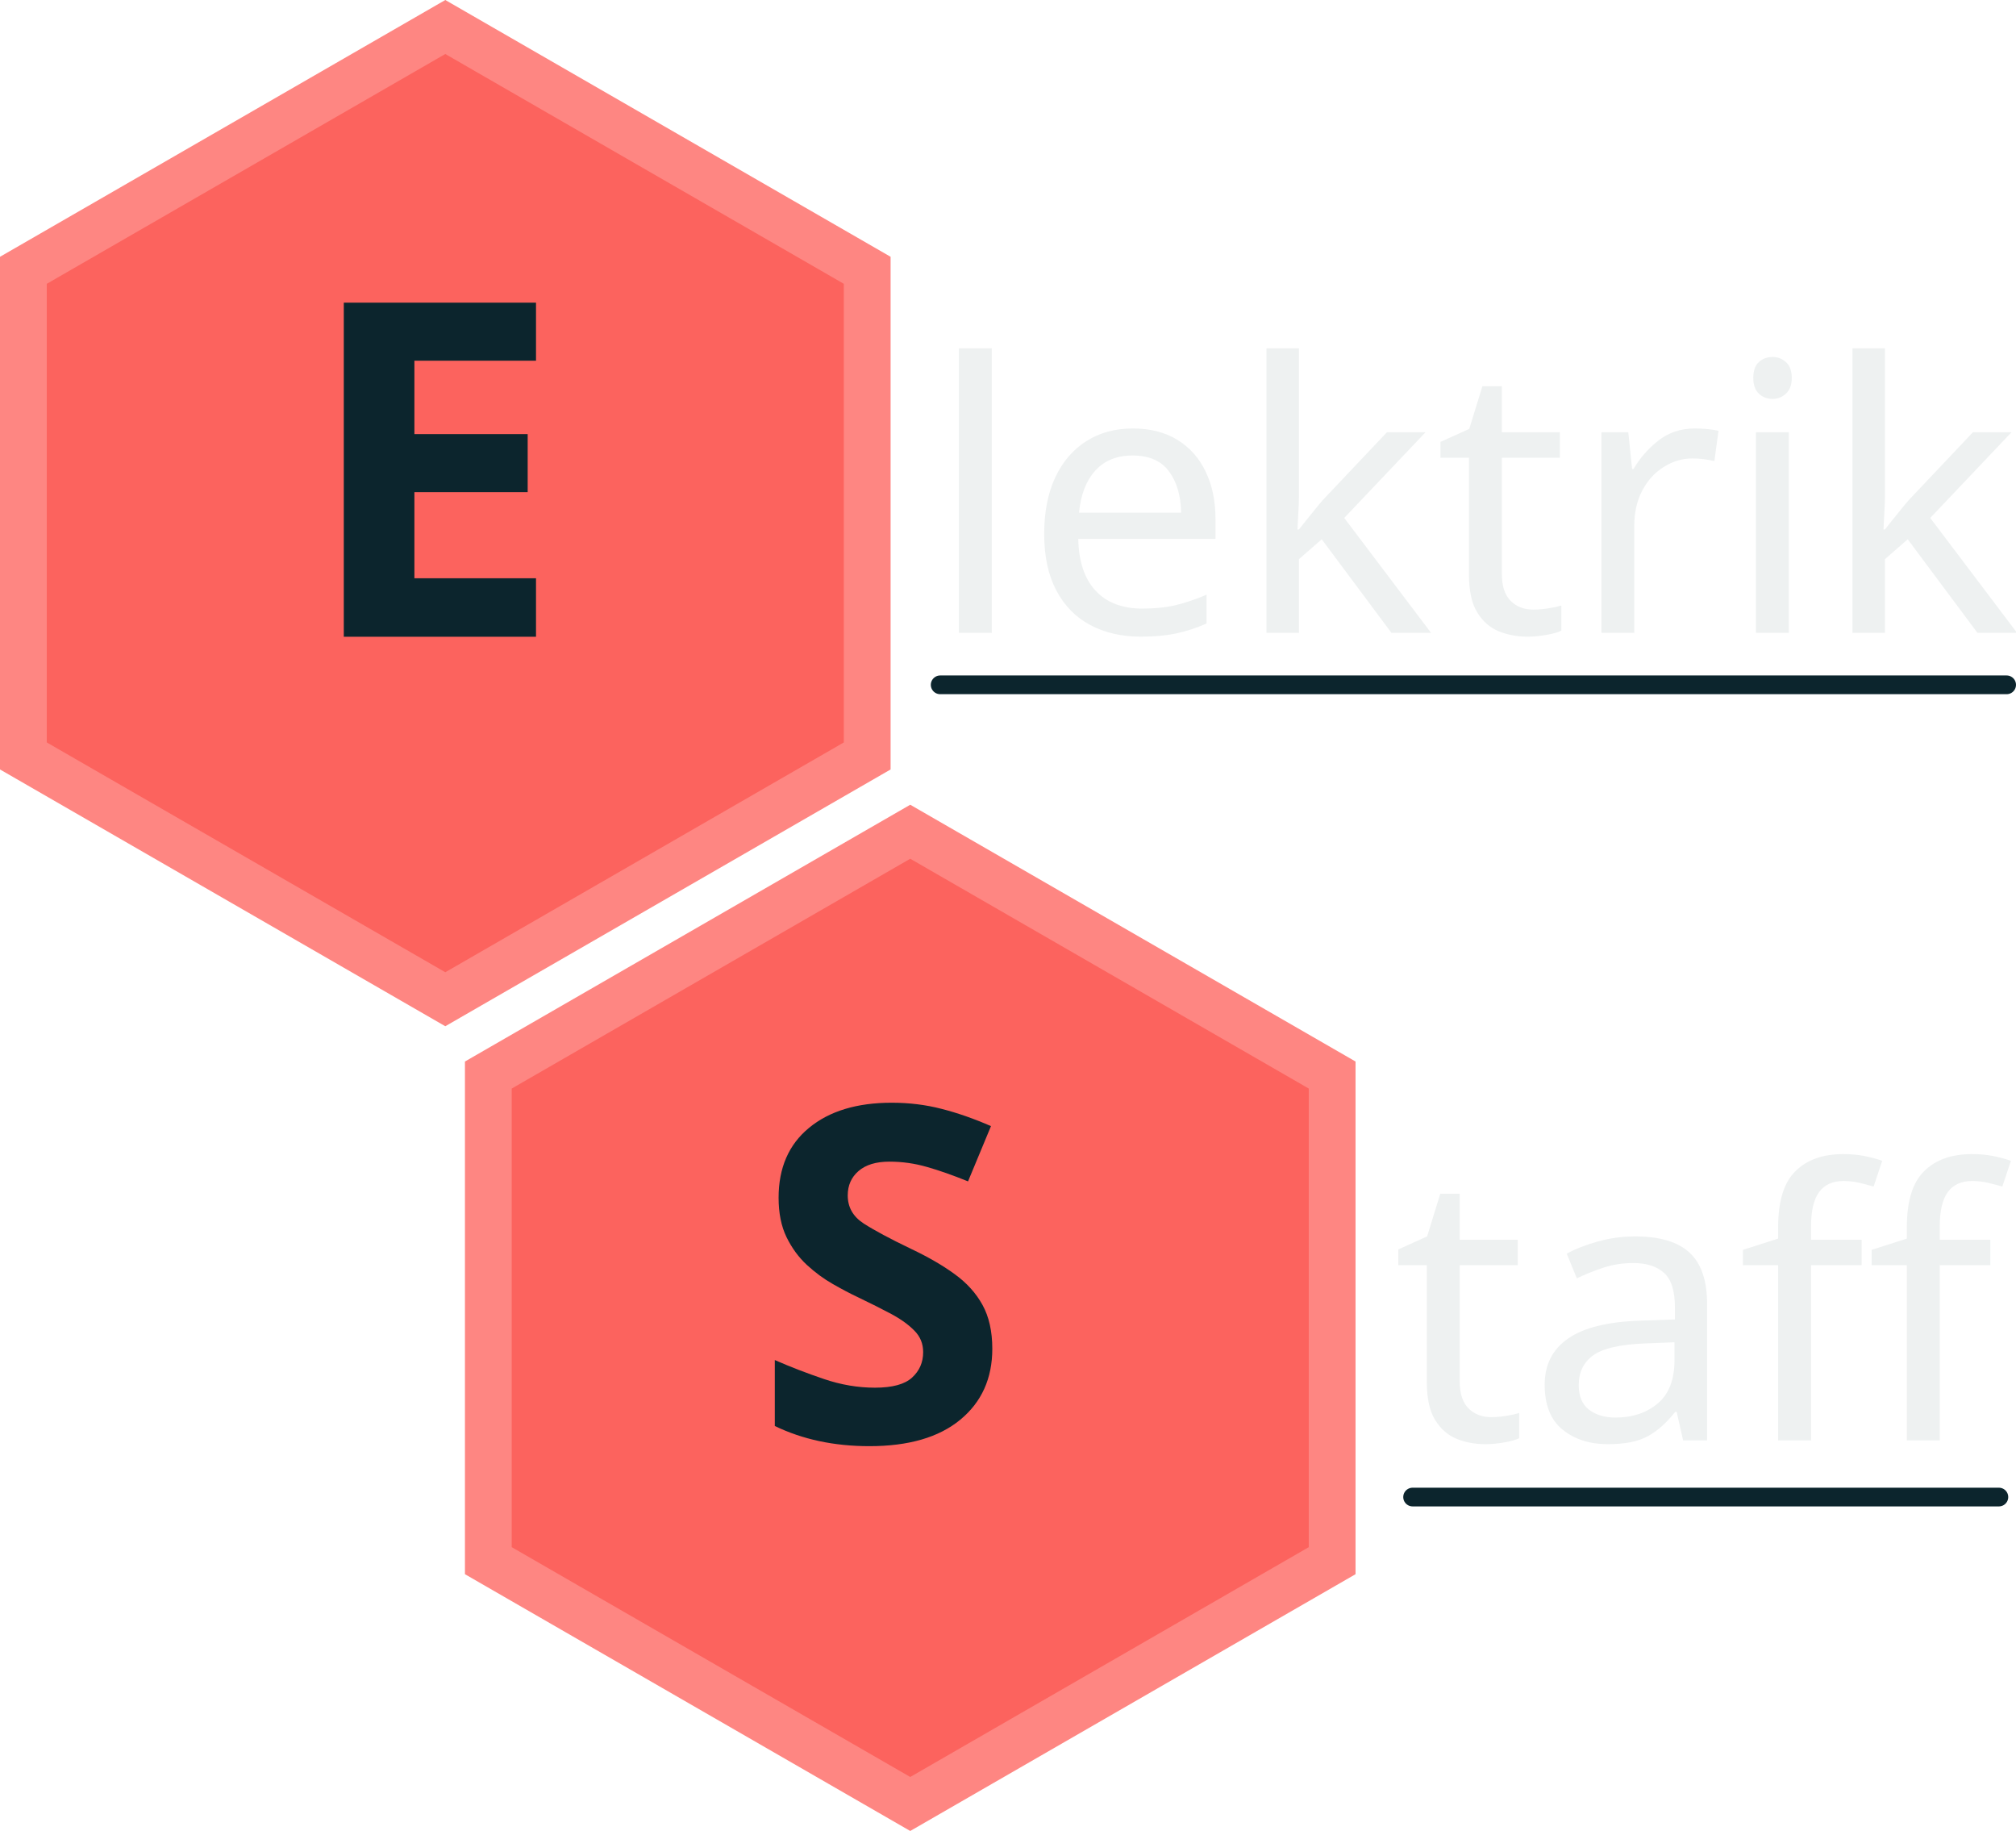
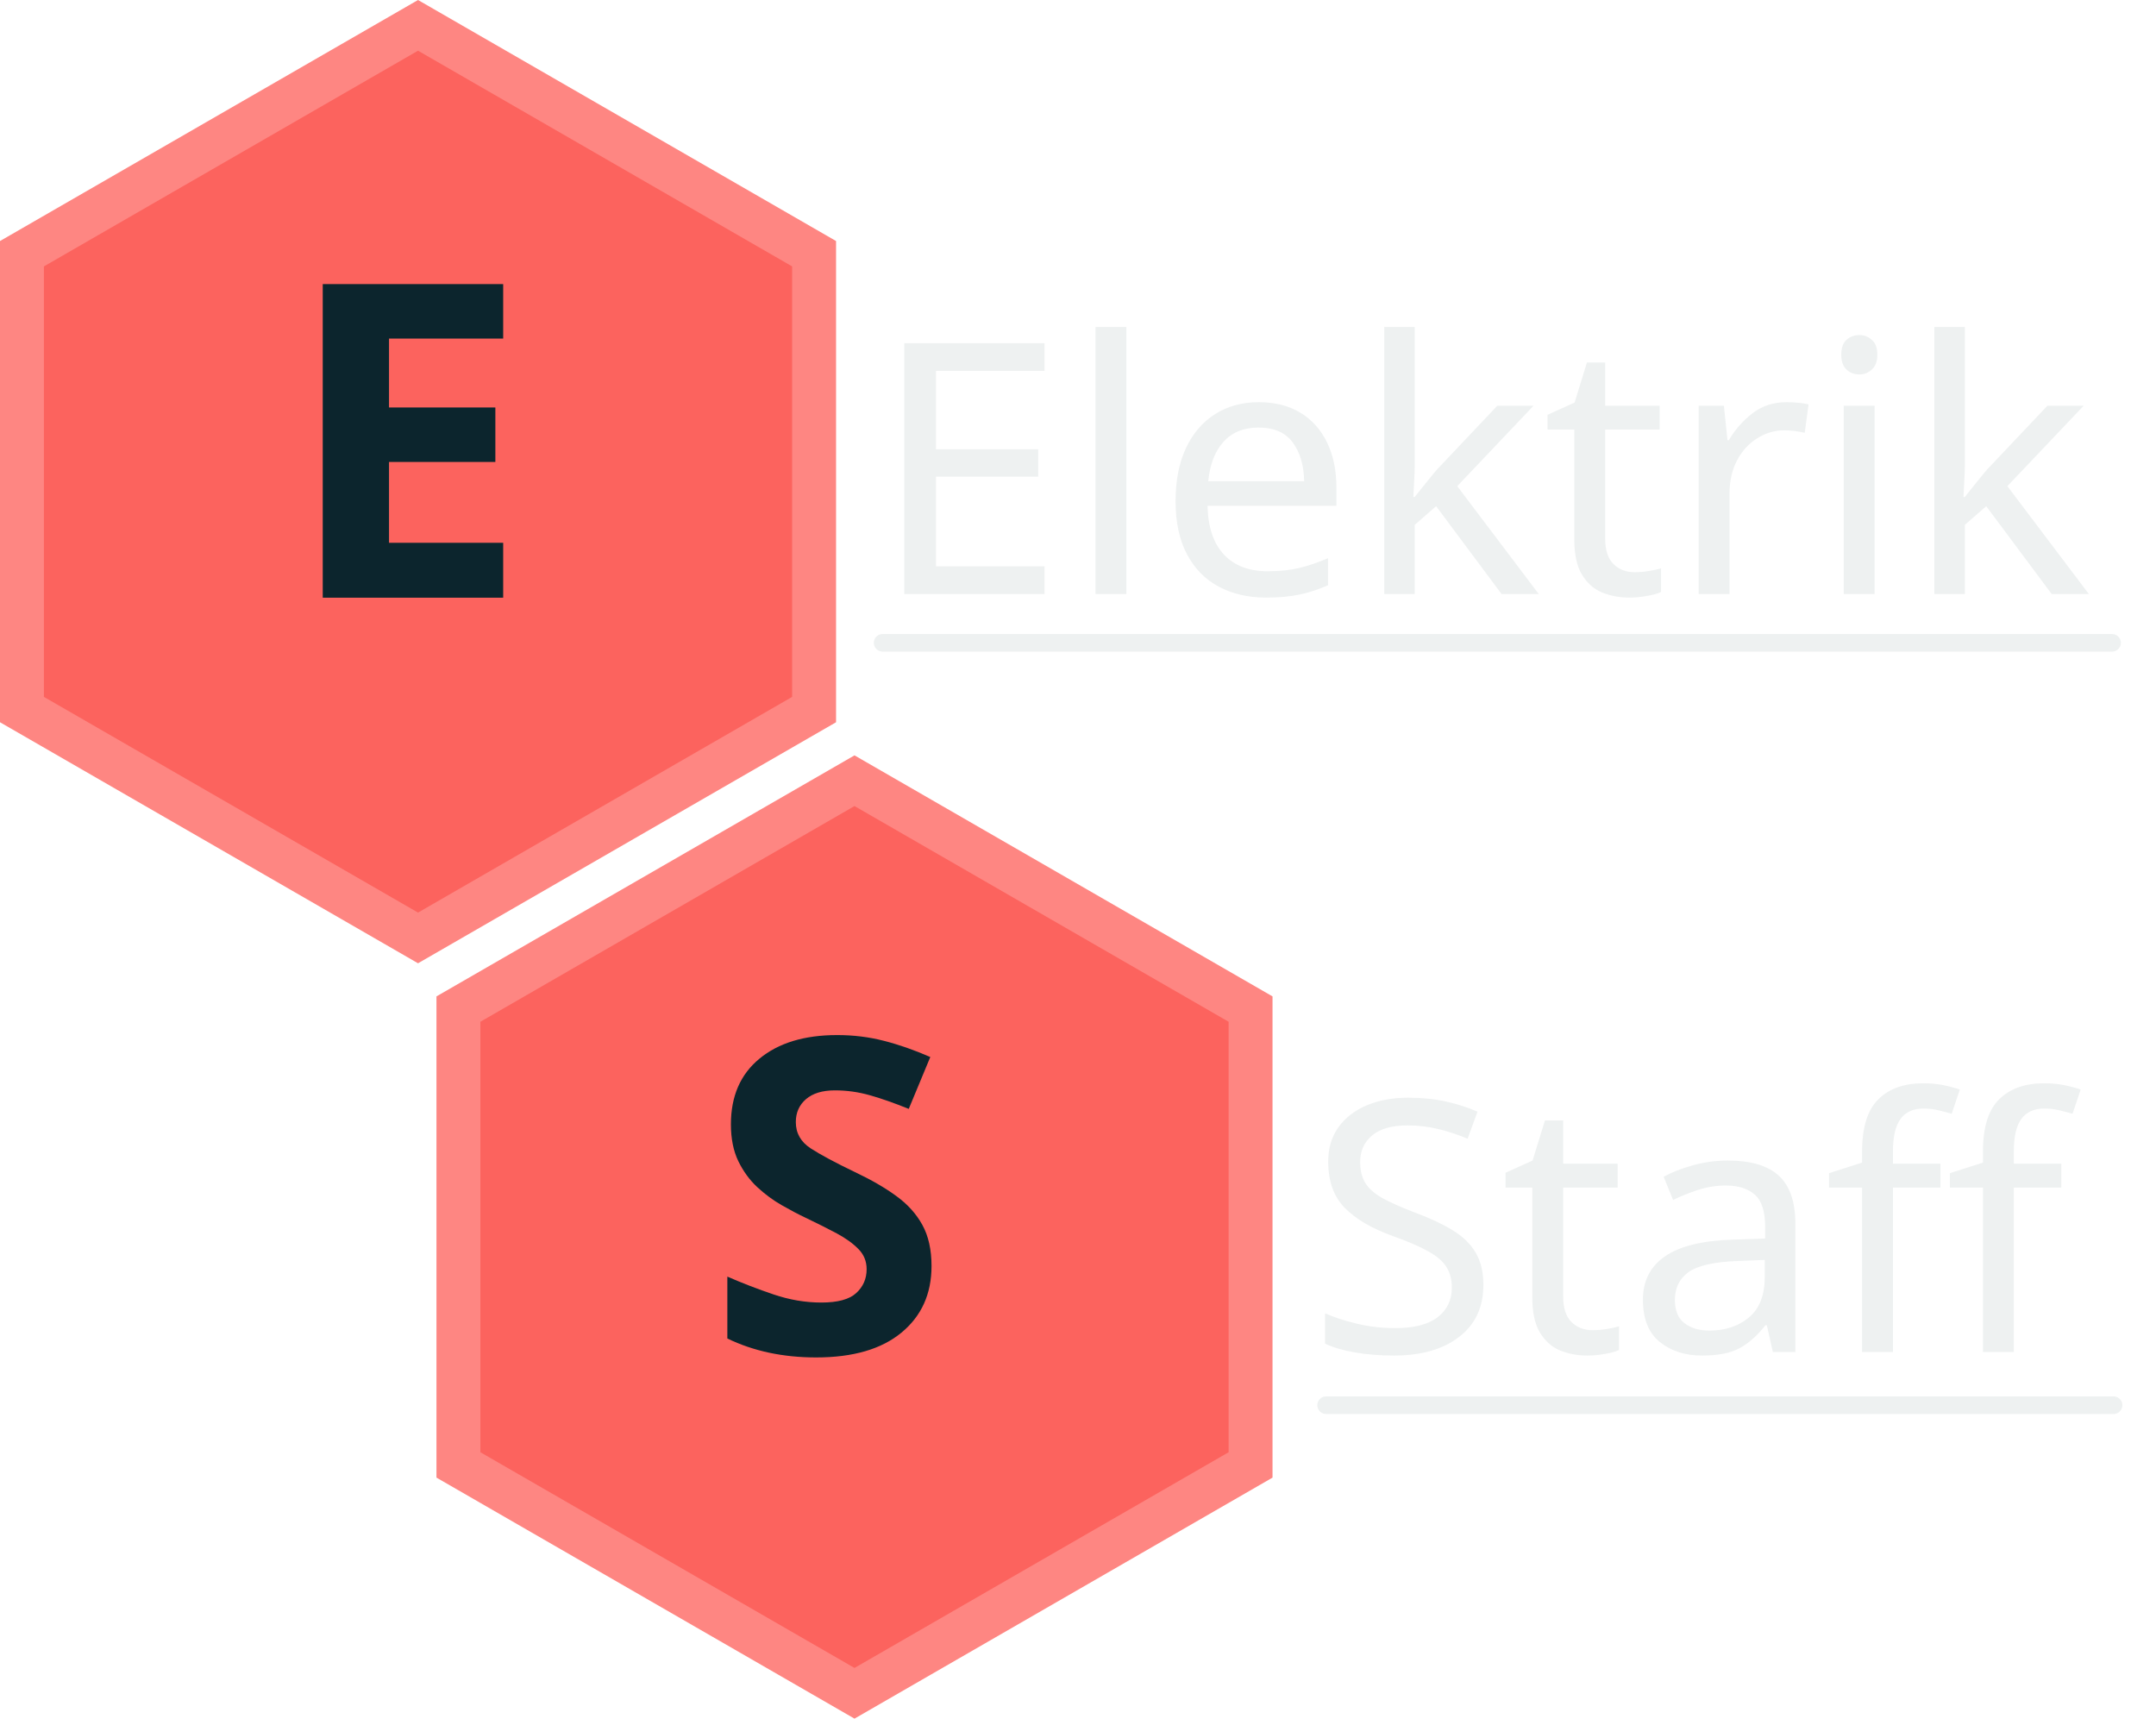
- <svg xmlns="http://www.w3.org/2000/svg" viewBox="0 0 215.5 195.671">
+ <svg xmlns="http://www.w3.org/2000/svg" viewBox="0 0 245.5 195.671">
  <defs>
    <style>
      .a {
        fill: none;
-         stroke: #0c252d;
+         stroke: #eef1f1;
        stroke-linecap: round;
        stroke-miterlimit: 10;
        stroke-width: 2px;
      }

    
      .b {
        fill: #eef1f1;
        font-size: 40px;
        font-family: PFEncoreSansPro-Medium, PF Encore Sans Pro;
        font-weight: 500;
      }

      .c {
        fill: #fc635e;
        stroke: #fe8682;
        stroke-width: 5px;
        fill-rule: evenodd;
      }

      .d {
        fill: #0c252d;
        font-size: 50px;
        font-family: PFEncoreSansPro-Bold, PF Encore Sans Pro;
        font-weight: 700;
      }
    </style>
  </defs>
  <g>
-     <line class="a" x1="151" y1="159.986" x2="213.67" y2="159.986" />
-     <text class="b" transform="translate(148.833 153.929)">taff</text>
+     <line class="a" x1="151" y1="159.986" x2="240.67" y2="159.986" />
+     <text class="b" transform="translate(148.833 153.929)">Staff</text>
  </g>
  <g>
    <path class="c" d="M52.2,114.886l45.1-26,45.1,26v51.9l-45.1,26-45.1-26Z" />
    <text class="d" transform="translate(80.525 154.048)">S</text>
  </g>
  <g>
-     <line class="a" x1="100.5" y1="73.186" x2="214.5" y2="73.186" />
-     <text class="b" transform="translate(99.095 67.632)">lektrik</text>
+     <line class="a" x1="100.5" y1="73.186" x2="240.5" y2="73.186" />
+     <text class="b" transform="translate(99.095 67.632)">Elektrik</text>
  </g>
  <g>
    <path class="c" d="M2.5,28.886l45.1-26,45.1,26v51.9l-45.1,26-45.1-26Z" />
    <text class="d" transform="translate(32.25 68.048)">E</text>
  </g>
</svg>
